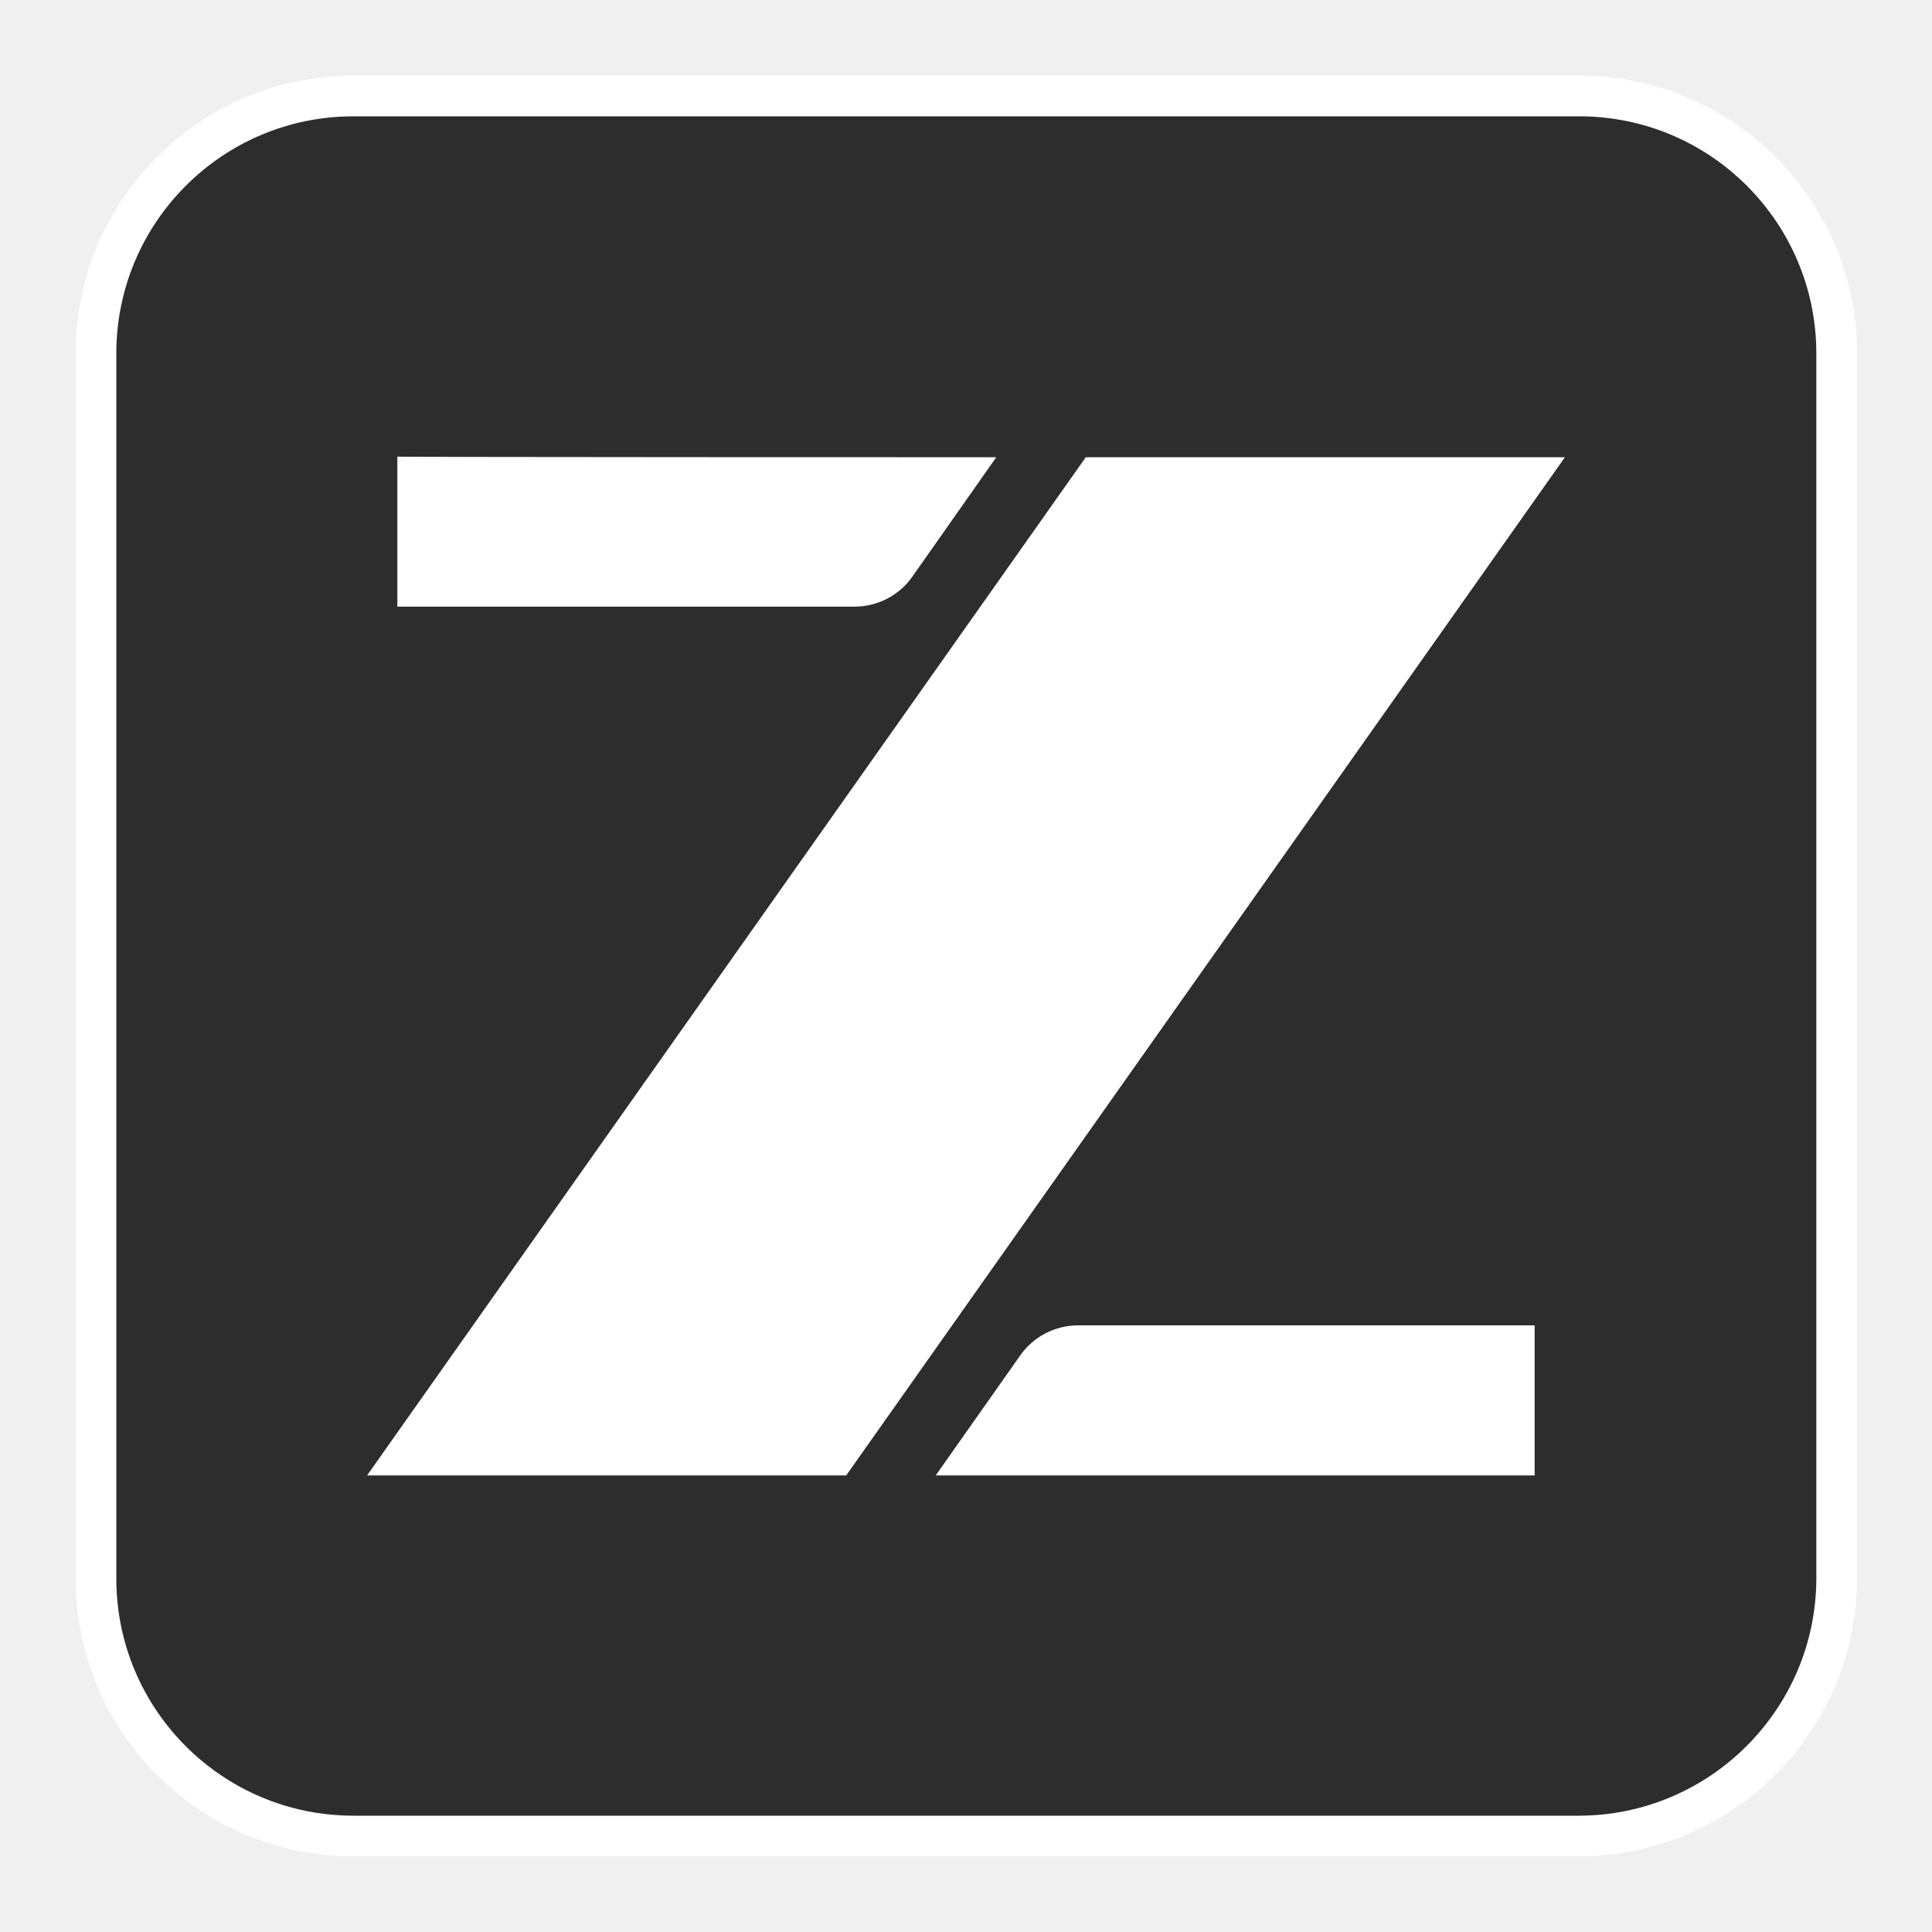
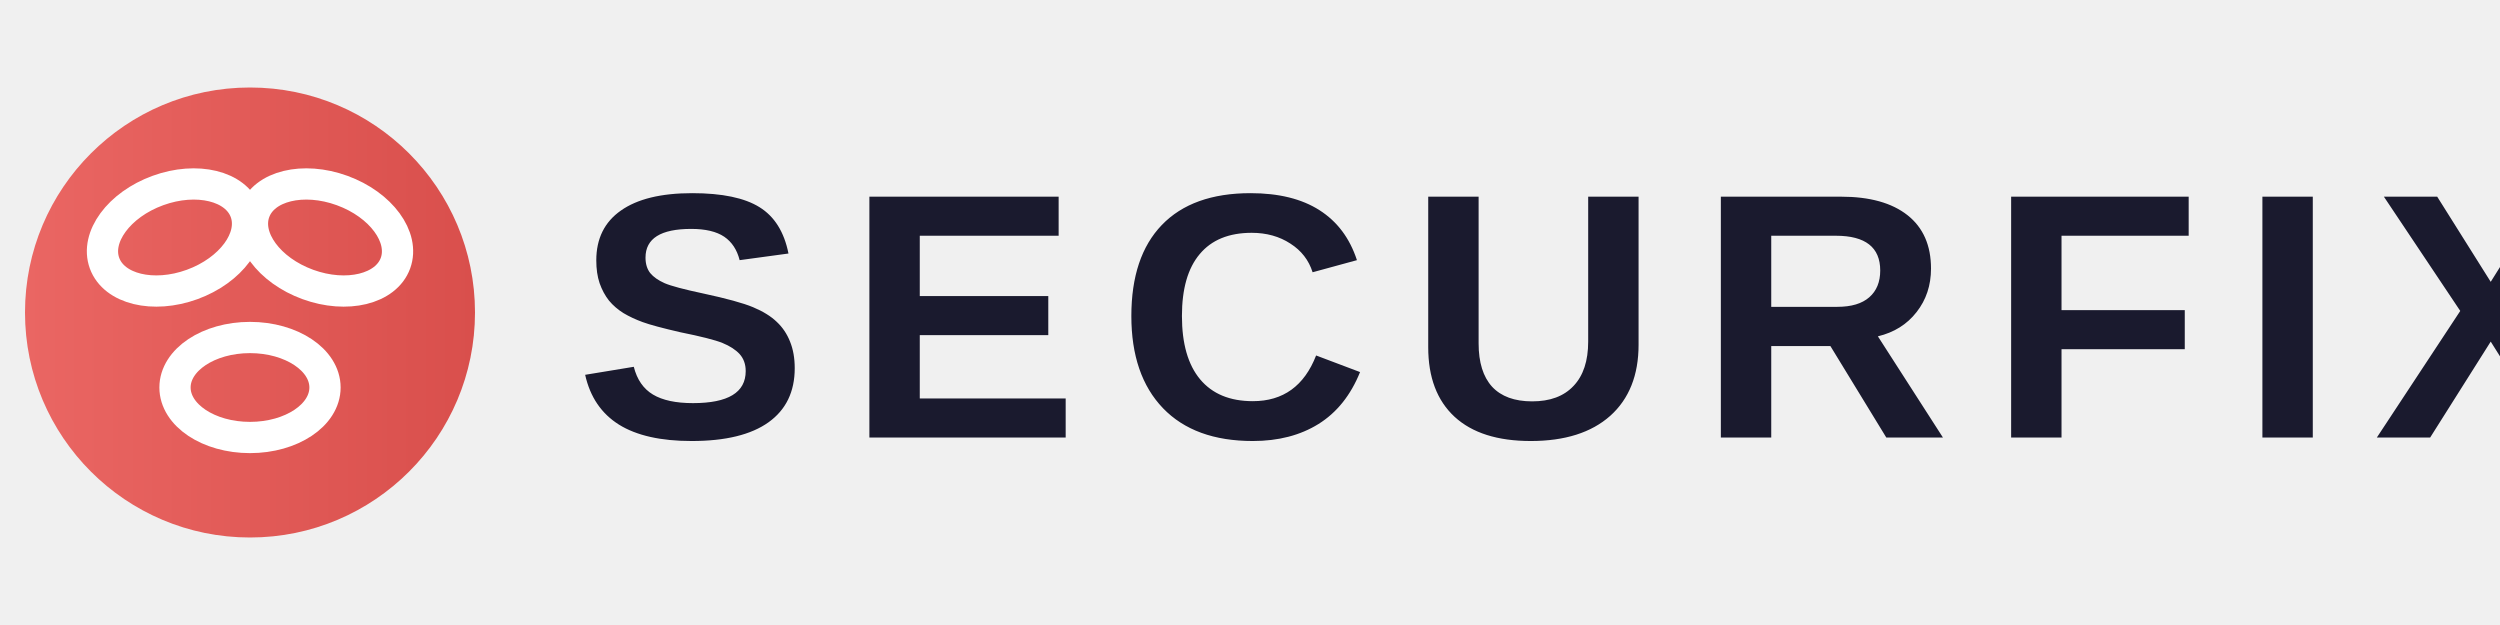
- <svg xmlns="http://www.w3.org/2000/svg" version="1.1" x="0px" y="0px" viewBox="0 0 30 30" style="enable-background:new 0 0 30 30;" xml:space="preserve">
+ <svg xmlns="http://www.w3.org/2000/svg" viewBox="0 0 200 50">
  <defs>
-     <style type="text/css">
-     .st194{fill:#2D2D2D;stroke:#FFFFFF;stroke-width:0.632;stroke-miterlimit:10;}
-     .st23{fill:#FFFFFF;}
- 
-     .z-breathe {
-       animation: breathe 2.5s ease-in-out infinite;
-     }
- 
-     @keyframes breathe {
-       0%, 100% { opacity: 0.7; }
-       50% { opacity: 1; }
-     }
-   </style>
+     <linearGradient id="grad" x1="0%" y1="0%" x2="100%" y2="0%">
+       <stop offset="0%" style="stop-color:#ea6663;stop-opacity:1" />
+       <stop offset="100%" style="stop-color:#d94f4c;stop-opacity:1" />
+     </linearGradient>
  </defs>
-   <g>
-     <path class="st194" d="M24.51,28.51H5.49c-2.21,0-4-1.79-4-4V5.49c0-2.21,1.79-4,4-4h19.03c2.21,0,4,1.79,4,4v19.03     C28.51,26.72,26.72,28.51,24.51,28.51z" />
-     <g class="z-breathe">
-       <path class="st23" d="M15.47,7.1l-1.3,1.85c-0.2,0.29-0.54,0.47-0.9,0.47h-7.1V7.09C6.16,7.1,15.47,7.1,15.47,7.1z" />
-       <polygon class="st23" points="24.3,7.1 13.14,22.91 5.7,22.91 16.86,7.1" />
-       <path class="st23" d="M14.53,22.91l1.31-1.86c0.2-0.29,0.54-0.47,0.9-0.47h7.09v2.33H14.53z" />
+   <g transform="translate(0, 5)">
+     <circle cx="20" cy="20" r="18" fill="url(#grad)" />
+     <g stroke="white" stroke-width="2.5" fill="none" stroke-linecap="round" stroke-linejoin="round">
+       <ellipse cx="14" cy="14" rx="6" ry="4" transform="rotate(-20 14 14)" />
+       <ellipse cx="26" cy="14" rx="6" ry="4" transform="rotate(20 26 14)" />
+       <ellipse cx="20" cy="26" rx="6" ry="4" />
    </g>
  </g>
+   <text x="46" y="35" font-family="'Oswald', 'Arial', sans-serif" font-weight="700" font-size="28" fill="#1a1a2e" letter-spacing="3">SECURFIX</text>
</svg>
